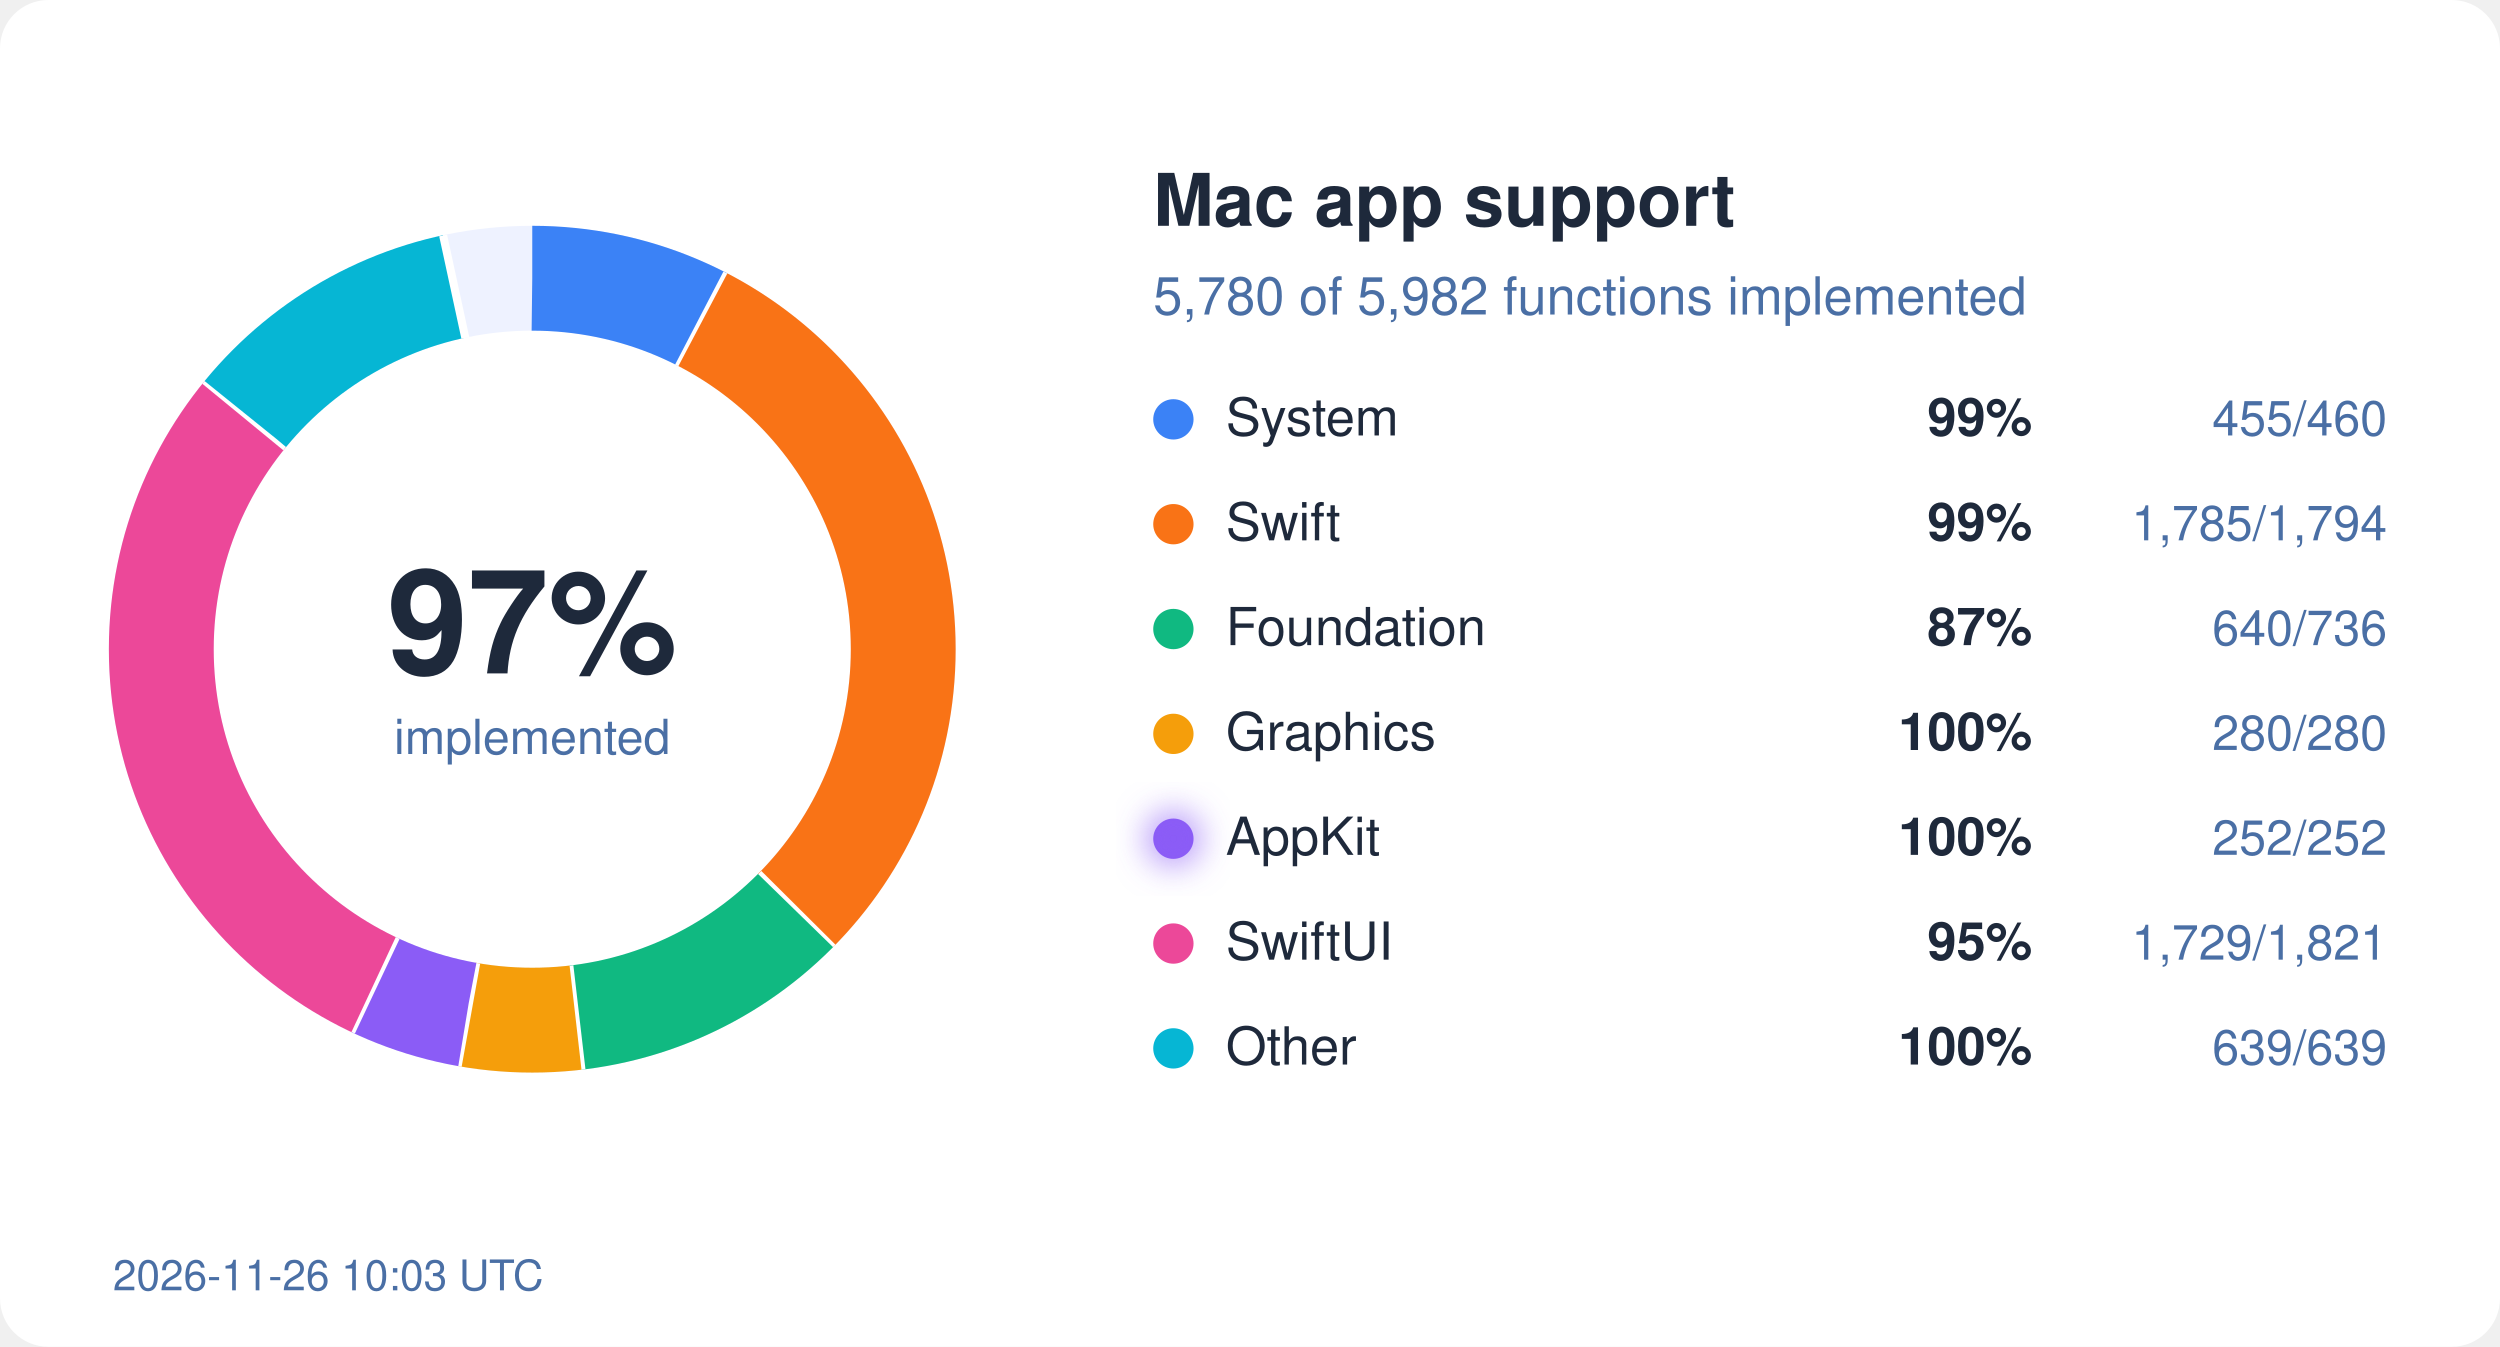
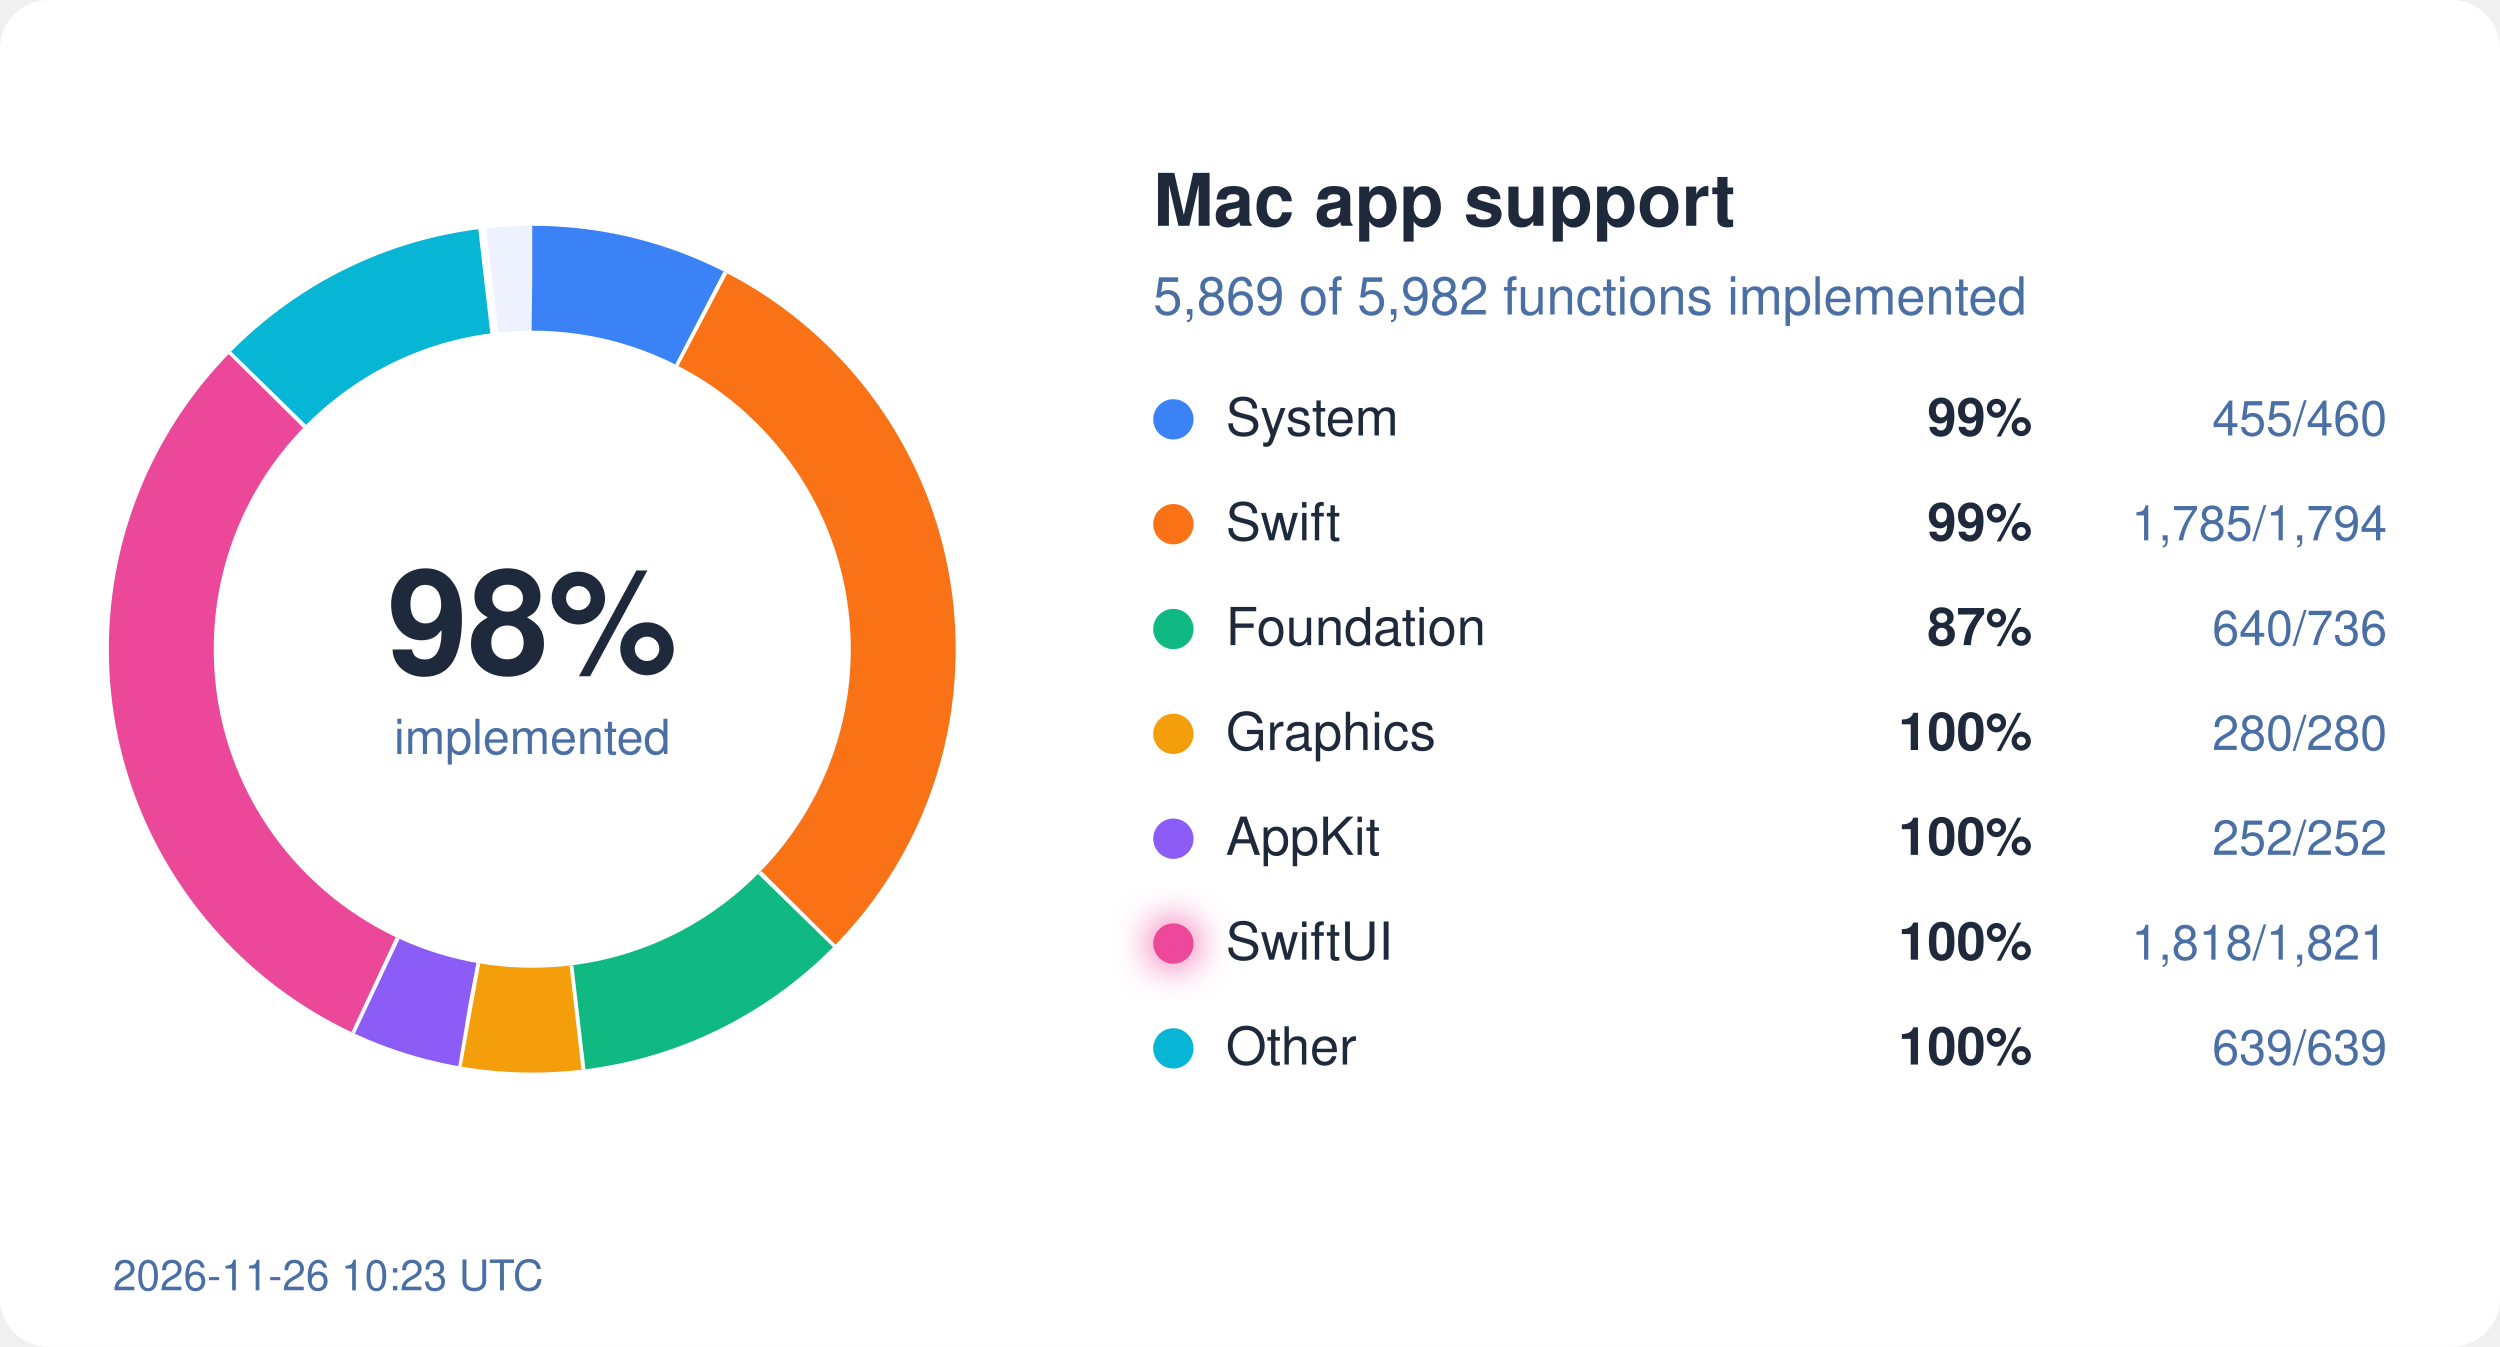
<svg xmlns="http://www.w3.org/2000/svg" width="620" height="334" viewBox="0 0 620 334">
  <style>
  text { font-family: system-ui, -apple-system, "Segoe UI", Helvetica, Arial, sans-serif; }
  .bg { fill: #ffffff; } .ink { fill: #1e293b; } .mute { fill: #4a6fa5; }
  .track { stroke: #eef2ff; } .gap { stroke: #ffffff; }
  .s-System { stroke: #3b82f6; } .f-System { fill: #3b82f6; }
  .s-Swift { stroke: #f97316; } .f-Swift { fill: #f97316; }
  .s-Foundation { stroke: #10b981; } .f-Foundation { fill: #10b981; }
  .s-Graphics { stroke: #f59e0b; } .f-Graphics { fill: #f59e0b; }
  .s-AppKit { stroke: #8b5cf6; } .f-AppKit { fill: #8b5cf6; }
  .s-SwiftUI { stroke: #ec4899; } .f-SwiftUI { fill: #ec4899; }
  .s-Other { stroke: #06b6d4; } .f-Other { fill: #06b6d4; }
  @media (prefers-color-scheme: dark) {
    .bg { fill: #0d1117; } .ink { fill: #e6edf3; } .mute { fill: #8fb4e3; }
    .track { stroke: #12263f; } .gap { stroke: #0d1117; }
    .s-System { stroke: #60a5fa; } .f-System { fill: #60a5fa; }
    .s-Swift { stroke: #fb923c; } .f-Swift { fill: #fb923c; }
    .s-Foundation { stroke: #34d399; } .f-Foundation { fill: #34d399; }
    .s-Graphics { stroke: #fbbf24; } .f-Graphics { fill: #fbbf24; }
    .s-AppKit { stroke: #a78bfa; } .f-AppKit { fill: #a78bfa; }
    .s-SwiftUI { stroke: #f472b6; } .f-SwiftUI { fill: #f472b6; }
    .s-Other { stroke: #22d3ee; } .f-Other { fill: #22d3ee; }
  }
</style>
  <defs>
    <filter id="glow" x="-50%" y="-50%" width="200%" height="200%">
      <feGaussianBlur stdDeviation="4" />
    </filter>
  </defs>
  <rect width="620" height="334" rx="12" class="bg" />
  <circle cx="132" cy="161" r="92" fill="none" class="track" stroke-width="26" />
  <circle cx="132" cy="161" r="92" fill="none" class="s-System" stroke-width="26" stroke-dasharray="43.97 578.05" stroke-dashoffset="-0.00" transform="rotate(-90 132 161)" />
  <line x1="168.3" y1="90.9" x2="180.3" y2="67.8" class="gap" stroke-width="2" />
  <circle cx="132" cy="161" r="92" fill="none" class="s-Swift" stroke-width="26" stroke-dasharray="172.49 578.05" stroke-dashoffset="-43.97" transform="rotate(-90 132 161)" />
  <line x1="188.1" y1="216.7" x2="206.5" y2="235.0" class="gap" stroke-width="2" />
  <circle cx="132" cy="161" r="92" fill="none" class="s-Foundation" stroke-width="26" stroke-dasharray="61.84 578.05" stroke-dashoffset="-216.46" transform="rotate(-90 132 161)" />
  <line x1="141.2" y1="239.5" x2="144.2" y2="265.3" class="gap" stroke-width="2" />
  <circle cx="132" cy="161" r="92" fill="none" class="s-Graphics" stroke-width="26" stroke-dasharray="27.06 578.05" stroke-dashoffset="-278.30" transform="rotate(-90 132 161)" />
  <line x1="118.1" y1="238.8" x2="113.5" y2="264.4" class="gap" stroke-width="2" />
  <circle cx="132" cy="161" r="92" fill="none" class="s-AppKit" stroke-width="26" stroke-dasharray="24.35 578.05" stroke-dashoffset="-305.36" transform="rotate(-90 132 161)" />
  <line x1="98.2" y1="232.4" x2="87.1" y2="255.9" class="gap" stroke-width="2" />
-   <circle cx="132" cy="161" r="92" fill="none" class="s-SwiftUI" stroke-width="26" stroke-dasharray="167.08 578.05" stroke-dashoffset="-329.71" transform="rotate(-90 132 161)" />
-   <line x1="70.9" y1="110.9" x2="50.8" y2="94.4" class="gap" stroke-width="2" />
-   <circle cx="132" cy="161" r="92" fill="none" class="s-Other" stroke-width="26" stroke-dasharray="61.75 578.05" stroke-dashoffset="-496.79" transform="rotate(-90 132 161)" />
-   <line x1="115.4" y1="83.8" x2="109.9" y2="58.4" class="gap" stroke-width="2" />
-   <text x="132" y="167" text-anchor="middle" class="ink" font-size="36" font-weight="700">97%</text>
+   <circle cx="132" cy="161" r="92" fill="none" class="s-SwiftUI" stroke-width="26" stroke-dasharray="175.68 578.05" stroke-dashoffset="-329.71" transform="rotate(-90 132 161)" />
+   <line x1="75.9" y1="105.4" x2="57.4" y2="87.1" class="gap" stroke-width="2" />
+   <circle cx="132" cy="161" r="92" fill="none" class="s-Other" stroke-width="26" stroke-dasharray="61.75 578.05" stroke-dashoffset="-505.39" transform="rotate(-90 132 161)" />
+   <line x1="122.6" y1="82.6" x2="119.6" y2="56.7" class="gap" stroke-width="2" />
+   <text x="132" y="167" text-anchor="middle" class="ink" font-size="36" font-weight="700">98%</text>
  <text x="132" y="187" text-anchor="middle" class="mute" font-size="12">implemented</text>
  <text x="286" y="56" class="ink" font-size="18" font-weight="600">Mac app support</text>
-   <text x="286" y="78" class="mute" font-size="13">5,780 of 5,982 functions implemented</text>
+   <text x="286" y="78" class="mute" font-size="13">5,869 of 5,982 functions implemented</text>
  <circle cx="291" cy="104" r="5" class="f-System" />
  <text x="304" y="108" class="ink" font-size="13">System</text>
  <text x="504" y="108" class="ink" font-size="13" font-weight="600" text-anchor="end">99%</text>
  <text x="592" y="108" class="mute" font-size="12" text-anchor="end">455/460</text>
  <circle cx="291" cy="130" r="5" class="f-Swift" />
  <text x="304" y="134" class="ink" font-size="13">Swift</text>
  <text x="504" y="134" class="ink" font-size="13" font-weight="600" text-anchor="end">99%</text>
  <text x="592" y="134" class="mute" font-size="12" text-anchor="end">1,785/1,794</text>
  <circle cx="291" cy="156" r="5" class="f-Foundation" />
  <text x="304" y="160" class="ink" font-size="13">Foundation</text>
  <text x="504" y="160" class="ink" font-size="13" font-weight="600" text-anchor="end">87%</text>
  <text x="592" y="160" class="mute" font-size="12" text-anchor="end">640/736</text>
  <circle cx="291" cy="182" r="5" class="f-Graphics" />
  <text x="304" y="186" class="ink" font-size="13">Graphics</text>
  <text x="504" y="186" class="ink" font-size="13" font-weight="600" text-anchor="end">100%</text>
  <text x="592" y="186" class="mute" font-size="12" text-anchor="end">280/280</text>
  <circle cx="291" cy="208" r="5" class="f-AppKit" />
  <text x="304" y="212" class="ink" font-size="13">AppKit</text>
-   <circle cx="291" cy="208" r="7" class="f-AppKit" filter="url(#glow)" opacity="0.6" />
  <text x="504" y="212" class="ink" font-size="13" font-weight="600" text-anchor="end">100%</text>
  <text x="592" y="212" class="mute" font-size="12" text-anchor="end">252/252</text>
  <circle cx="291" cy="234" r="5" class="f-SwiftUI" />
  <text x="304" y="238" class="ink" font-size="13">SwiftUI</text>
-   <text x="504" y="238" class="ink" font-size="13" font-weight="600" text-anchor="end">95%</text>
-   <text x="592" y="238" class="mute" font-size="12" text-anchor="end">1,729/1,821</text>
+   <circle cx="291" cy="234" r="7" class="f-SwiftUI" filter="url(#glow)" opacity="0.6" />
+   <text x="504" y="238" class="ink" font-size="13" font-weight="600" text-anchor="end">100%</text>
+   <text x="592" y="238" class="mute" font-size="12" text-anchor="end">1,818/1,821</text>
  <circle cx="291" cy="260" r="5" class="f-Other" />
  <text x="304" y="264" class="ink" font-size="13">Other</text>
  <text x="504" y="264" class="ink" font-size="13" font-weight="600" text-anchor="end">100%</text>
  <text x="592" y="264" class="mute" font-size="12" text-anchor="end">639/639</text>
-   <text x="28" y="320" class="mute" font-size="10.5">2026-11-26 10:03 UTC</text>
+   <text x="28" y="320" class="mute" font-size="10.5">2026-11-26 10:23 UTC</text>
</svg>
